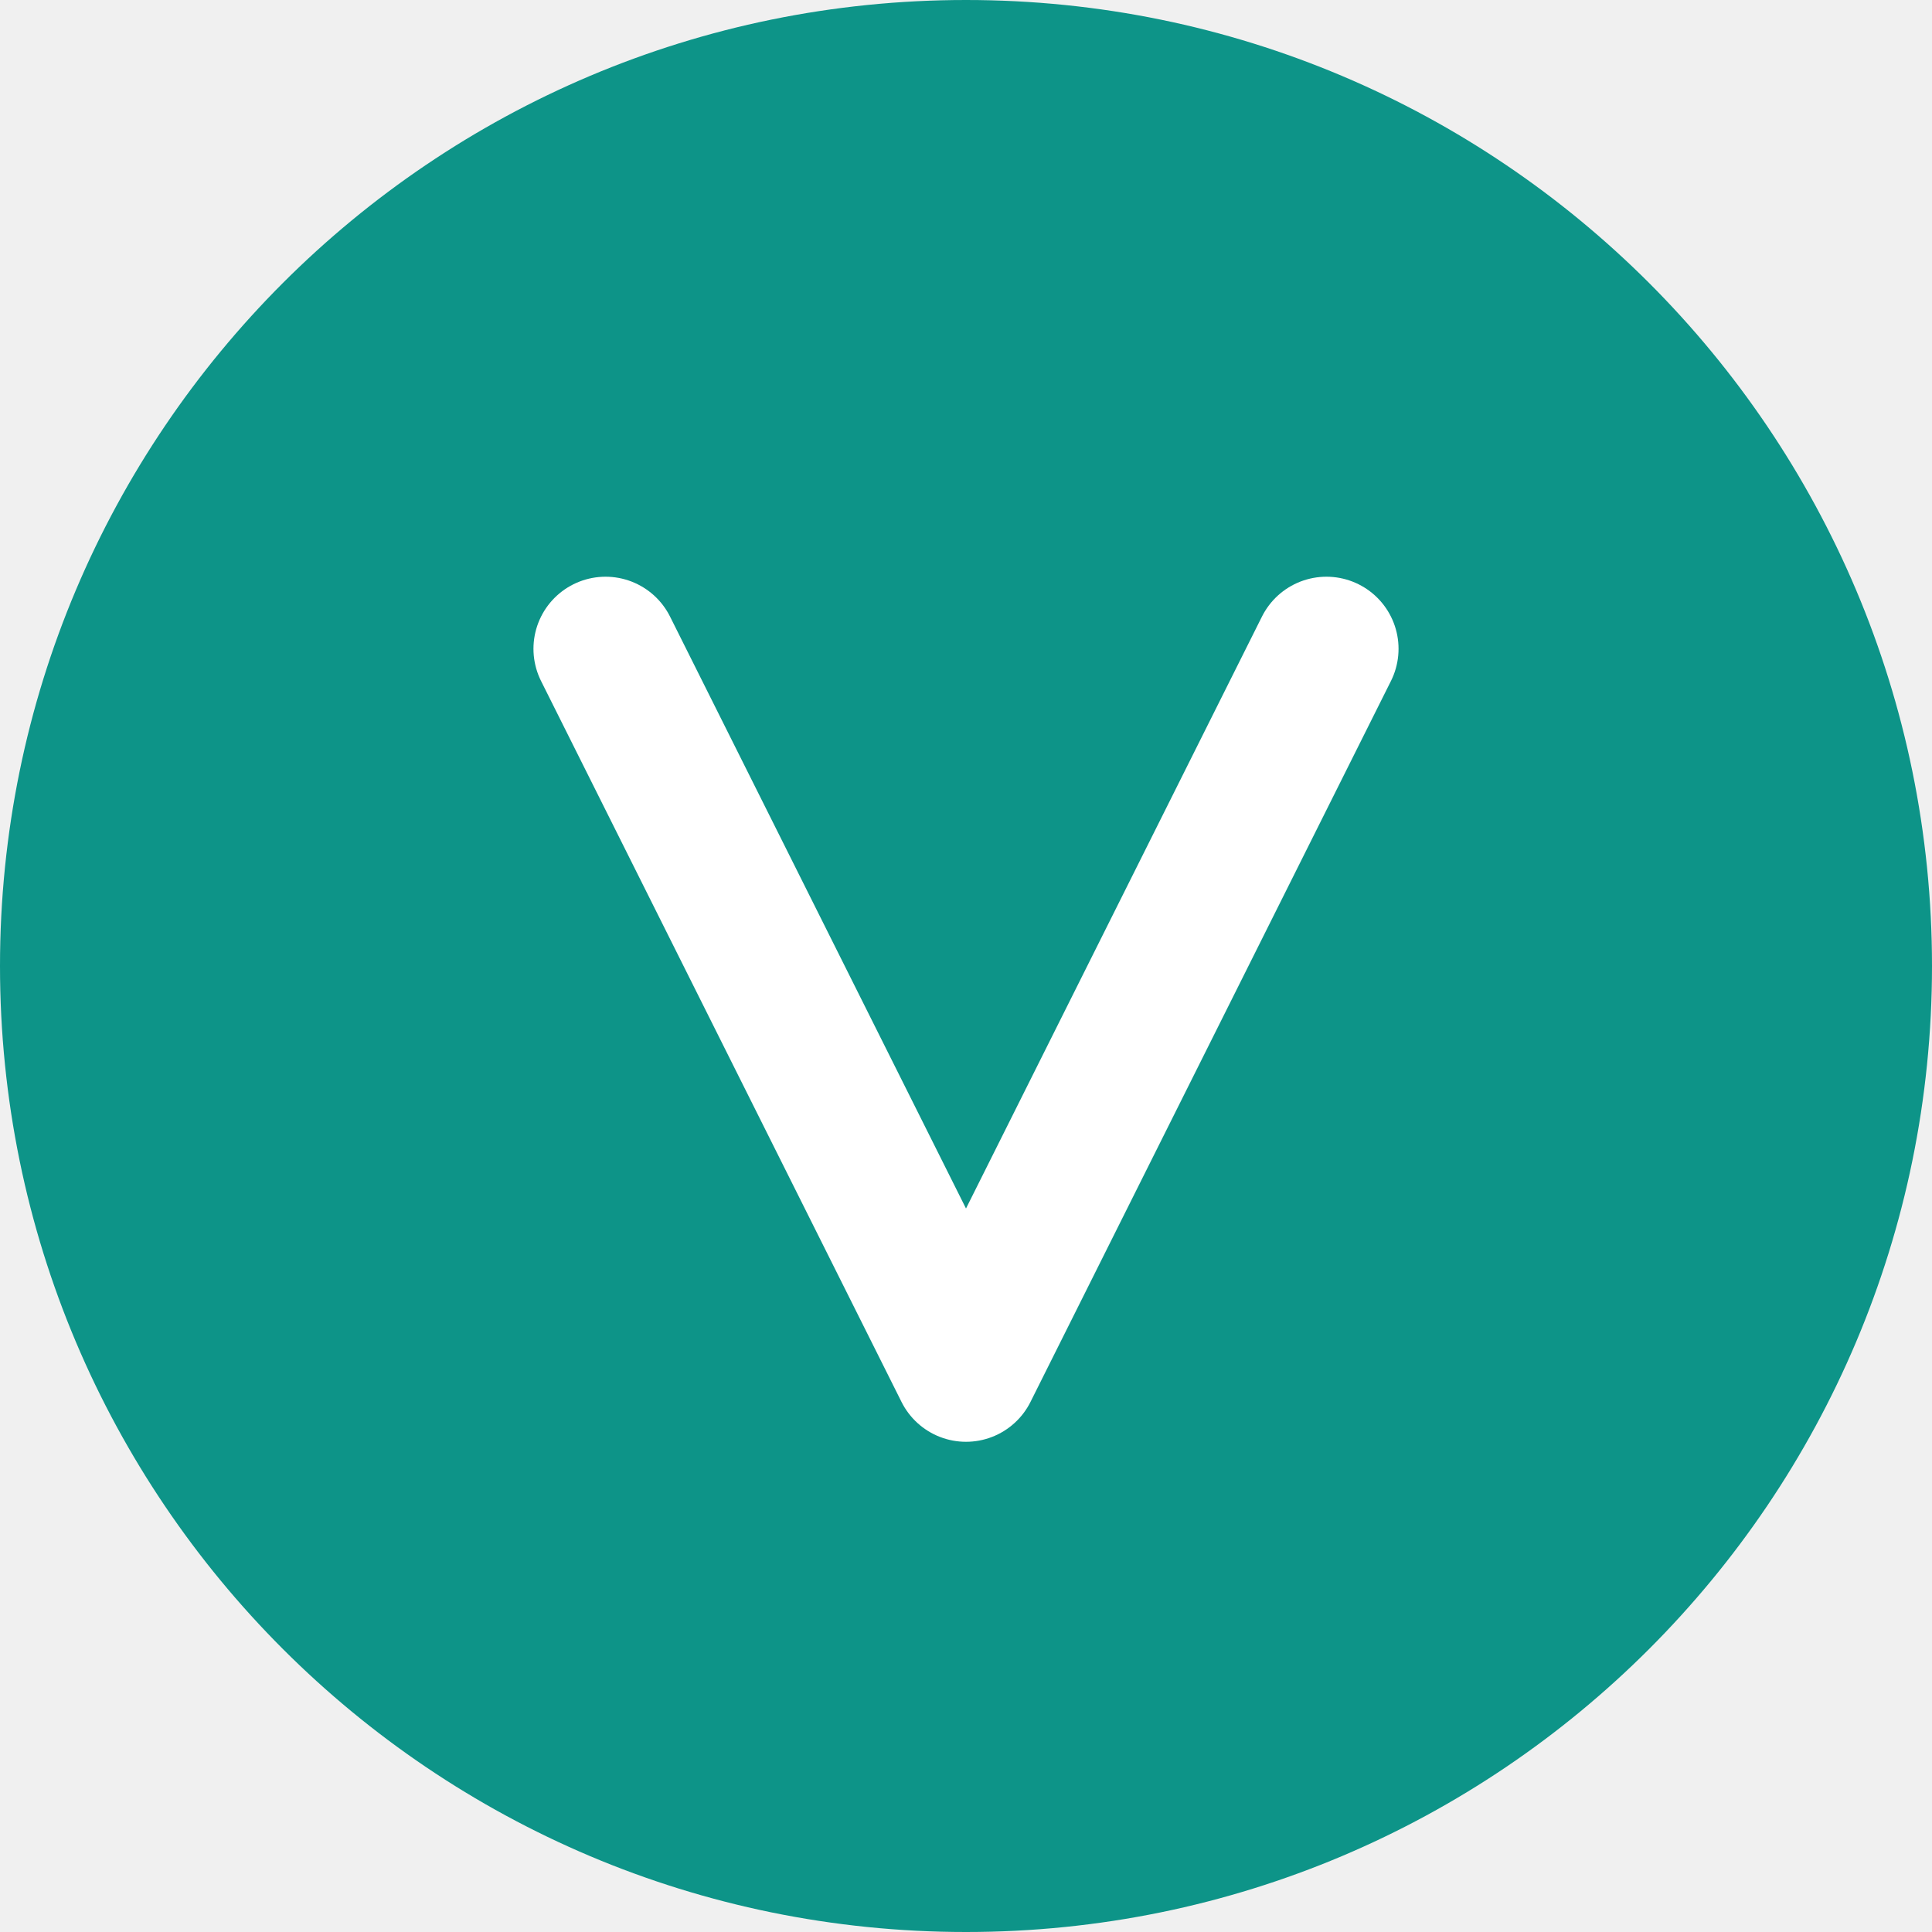
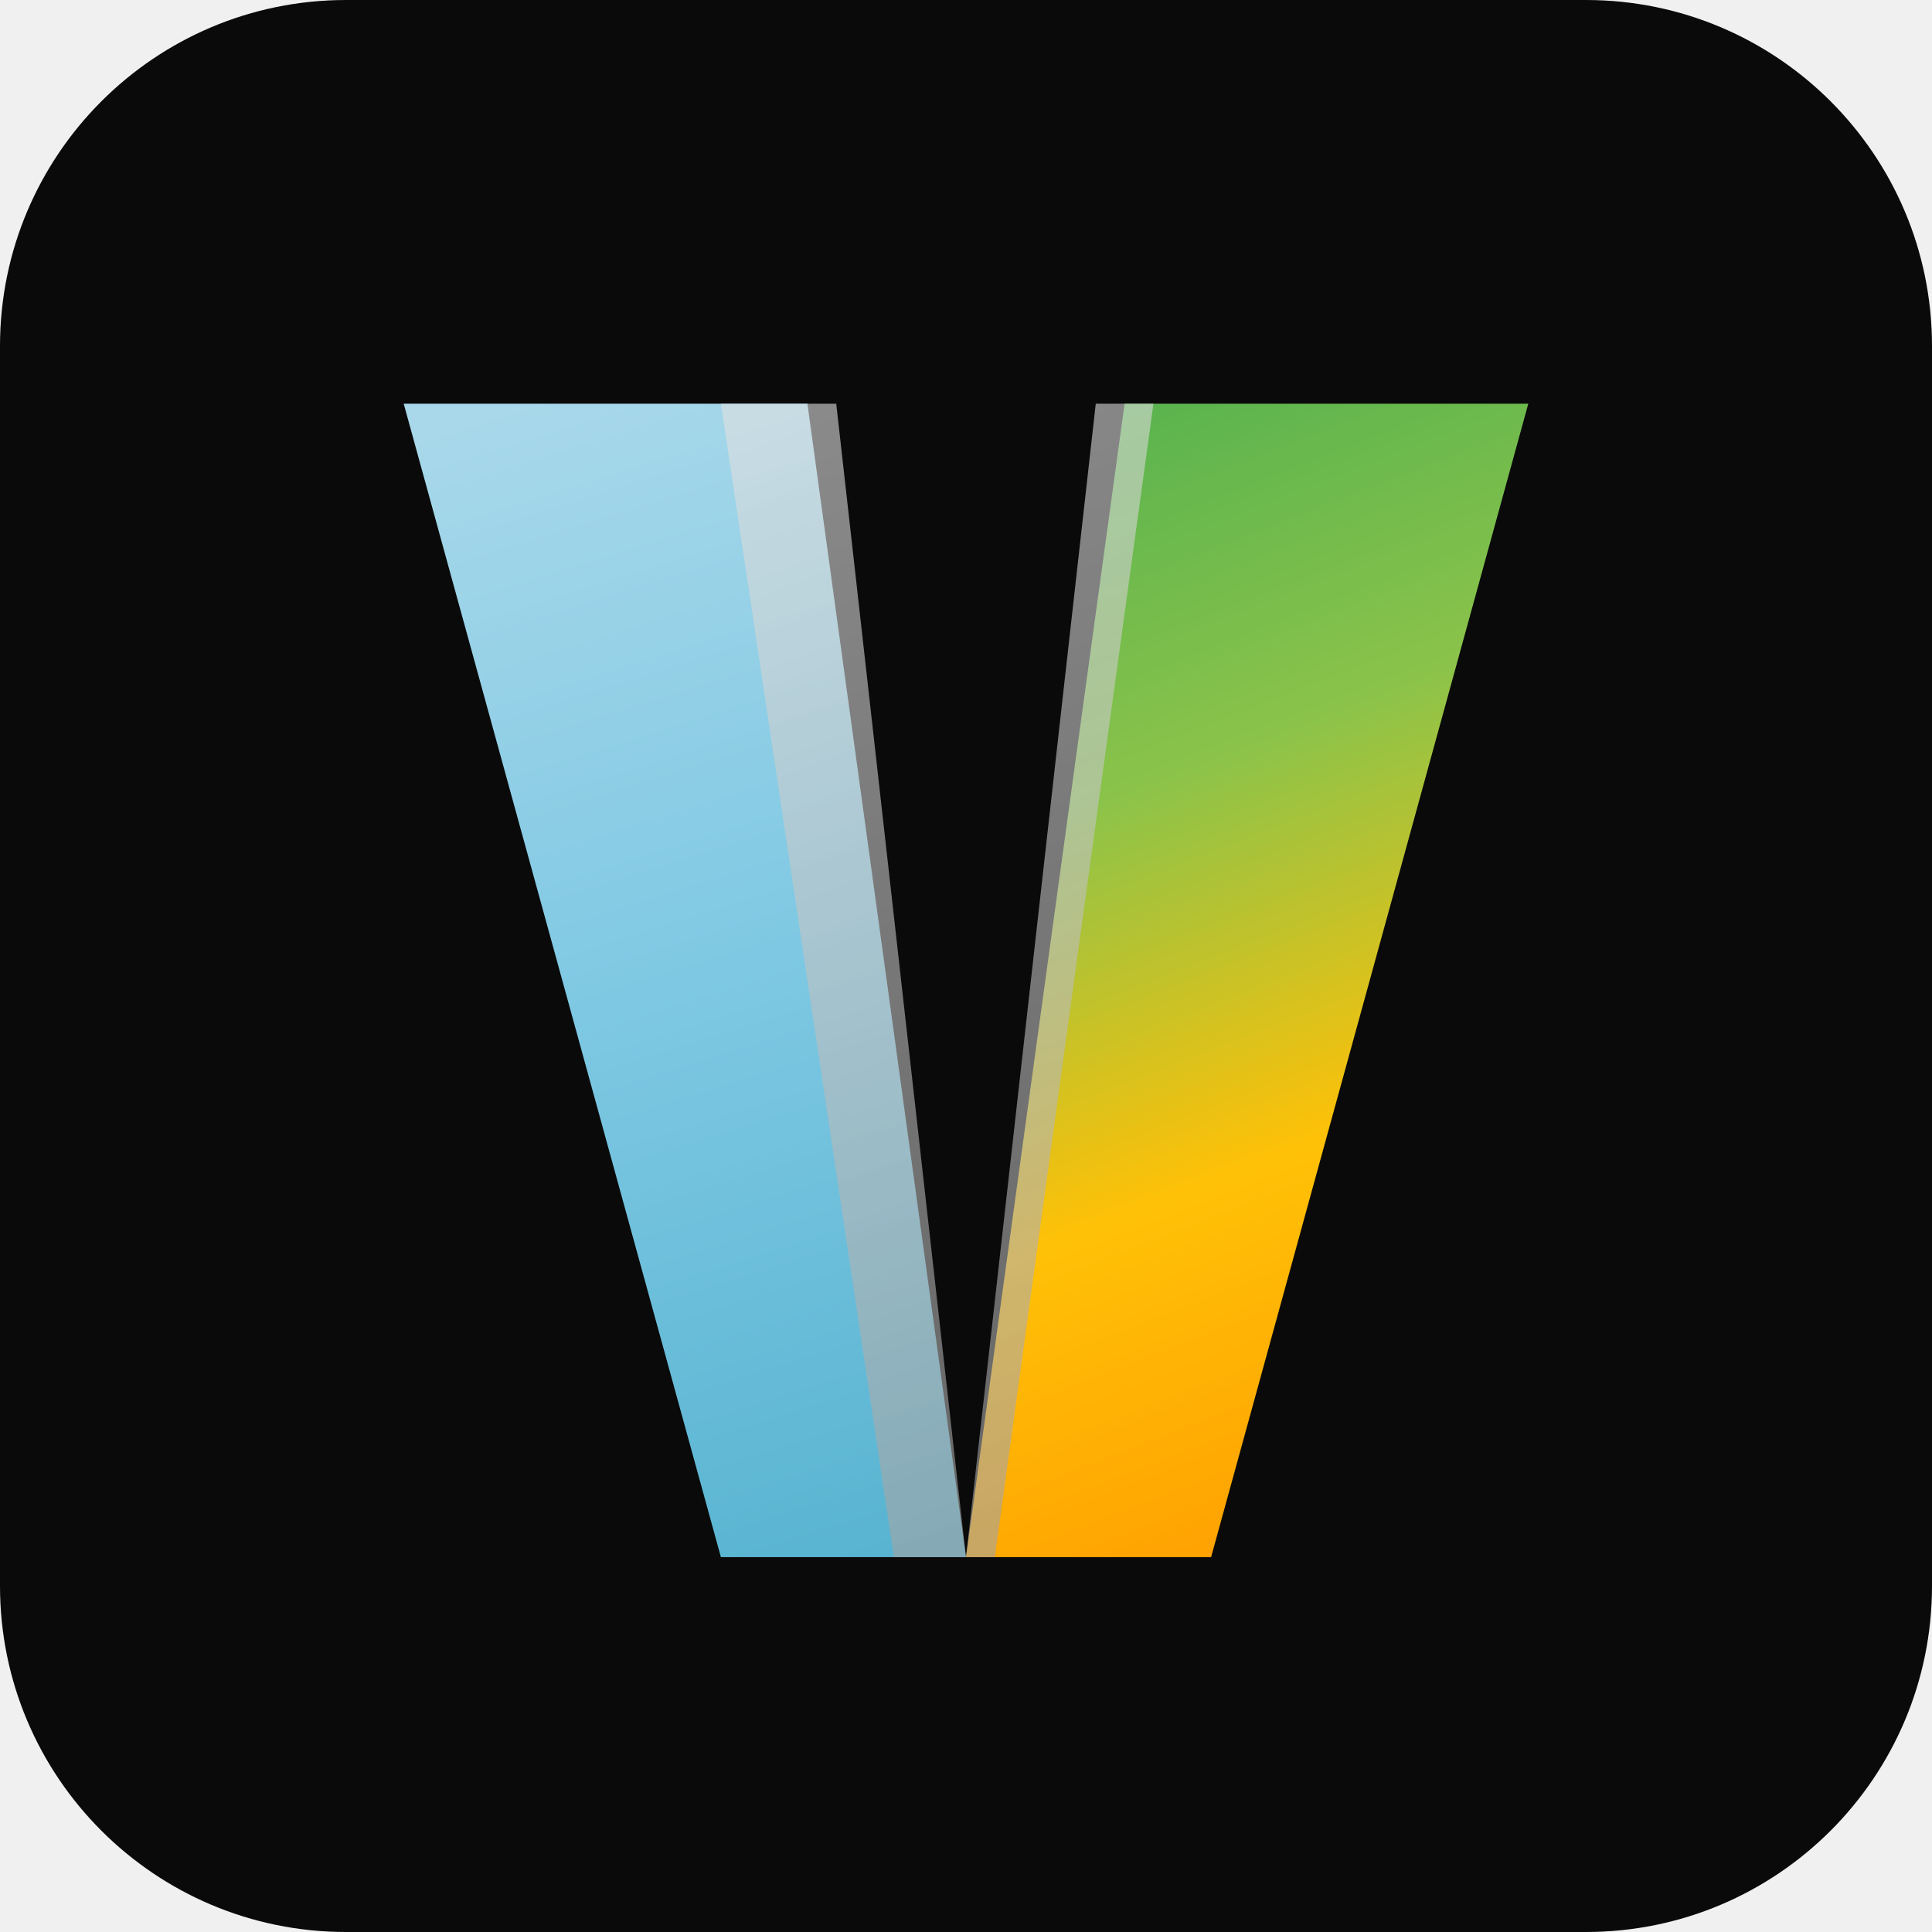
<svg xmlns="http://www.w3.org/2000/svg" width="134" height="134" viewBox="0 0 134 134" fill="none">
-   <circle cx="67" cy="67" r="67" fill="#0D9488" />
-   <path d="M42 45L67 95L92 45" stroke="white" stroke-width="10" stroke-linecap="round" stroke-linejoin="round" fill="none" />
+   <rect width="134" height="134" rx="24" fill="#0A0A0A" />
+   <defs>
+     <linearGradient id="vesu_left" x1="30" y1="30" x2="55" y2="110" gradientUnits="userSpaceOnUse">
+       <stop offset="0%" stop-color="#A8D8EA" />
+       <stop offset="50%" stop-color="#7EC8E3" />
+       <stop offset="100%" stop-color="#58B4D1" />
+     </linearGradient>
+     <linearGradient id="vesu_right" x1="67" y1="25" x2="100" y2="110" gradientUnits="userSpaceOnUse">
+       <stop offset="0%" stop-color="#4CAF50" />
+       <stop offset="35%" stop-color="#8BC34A" />
+       <stop offset="65%" stop-color="#FFC107" />
+       <stop offset="100%" stop-color="#FF9800" />
+     </linearGradient>
+     <linearGradient id="vesu_edge" x1="50" y1="30" x2="80" y2="110" gradientUnits="userSpaceOnUse">
+       <stop offset="0%" stop-color="#E0E0E0" />
+       <stop offset="50%" stop-color="#BDBDBD" />
+       <stop offset="100%" stop-color="#9E9E9E" />
+     </linearGradient>
+   </defs>
+   <path d="M28 28L56 28L67 108L50 108Z" fill="url(#vesu_left)" />
+   <path d="M78 28L106 28L84 108L67 108Z" fill="url(#vesu_right)" />
+   <path d="M50 28L58 28L67 108L62 108Z" fill="url(#vesu_edge)" opacity="0.6" />
+   <path d="M76 28L80 28L69 108L67 108Z" fill="url(#vesu_edge)" opacity="0.6" />
</svg>
